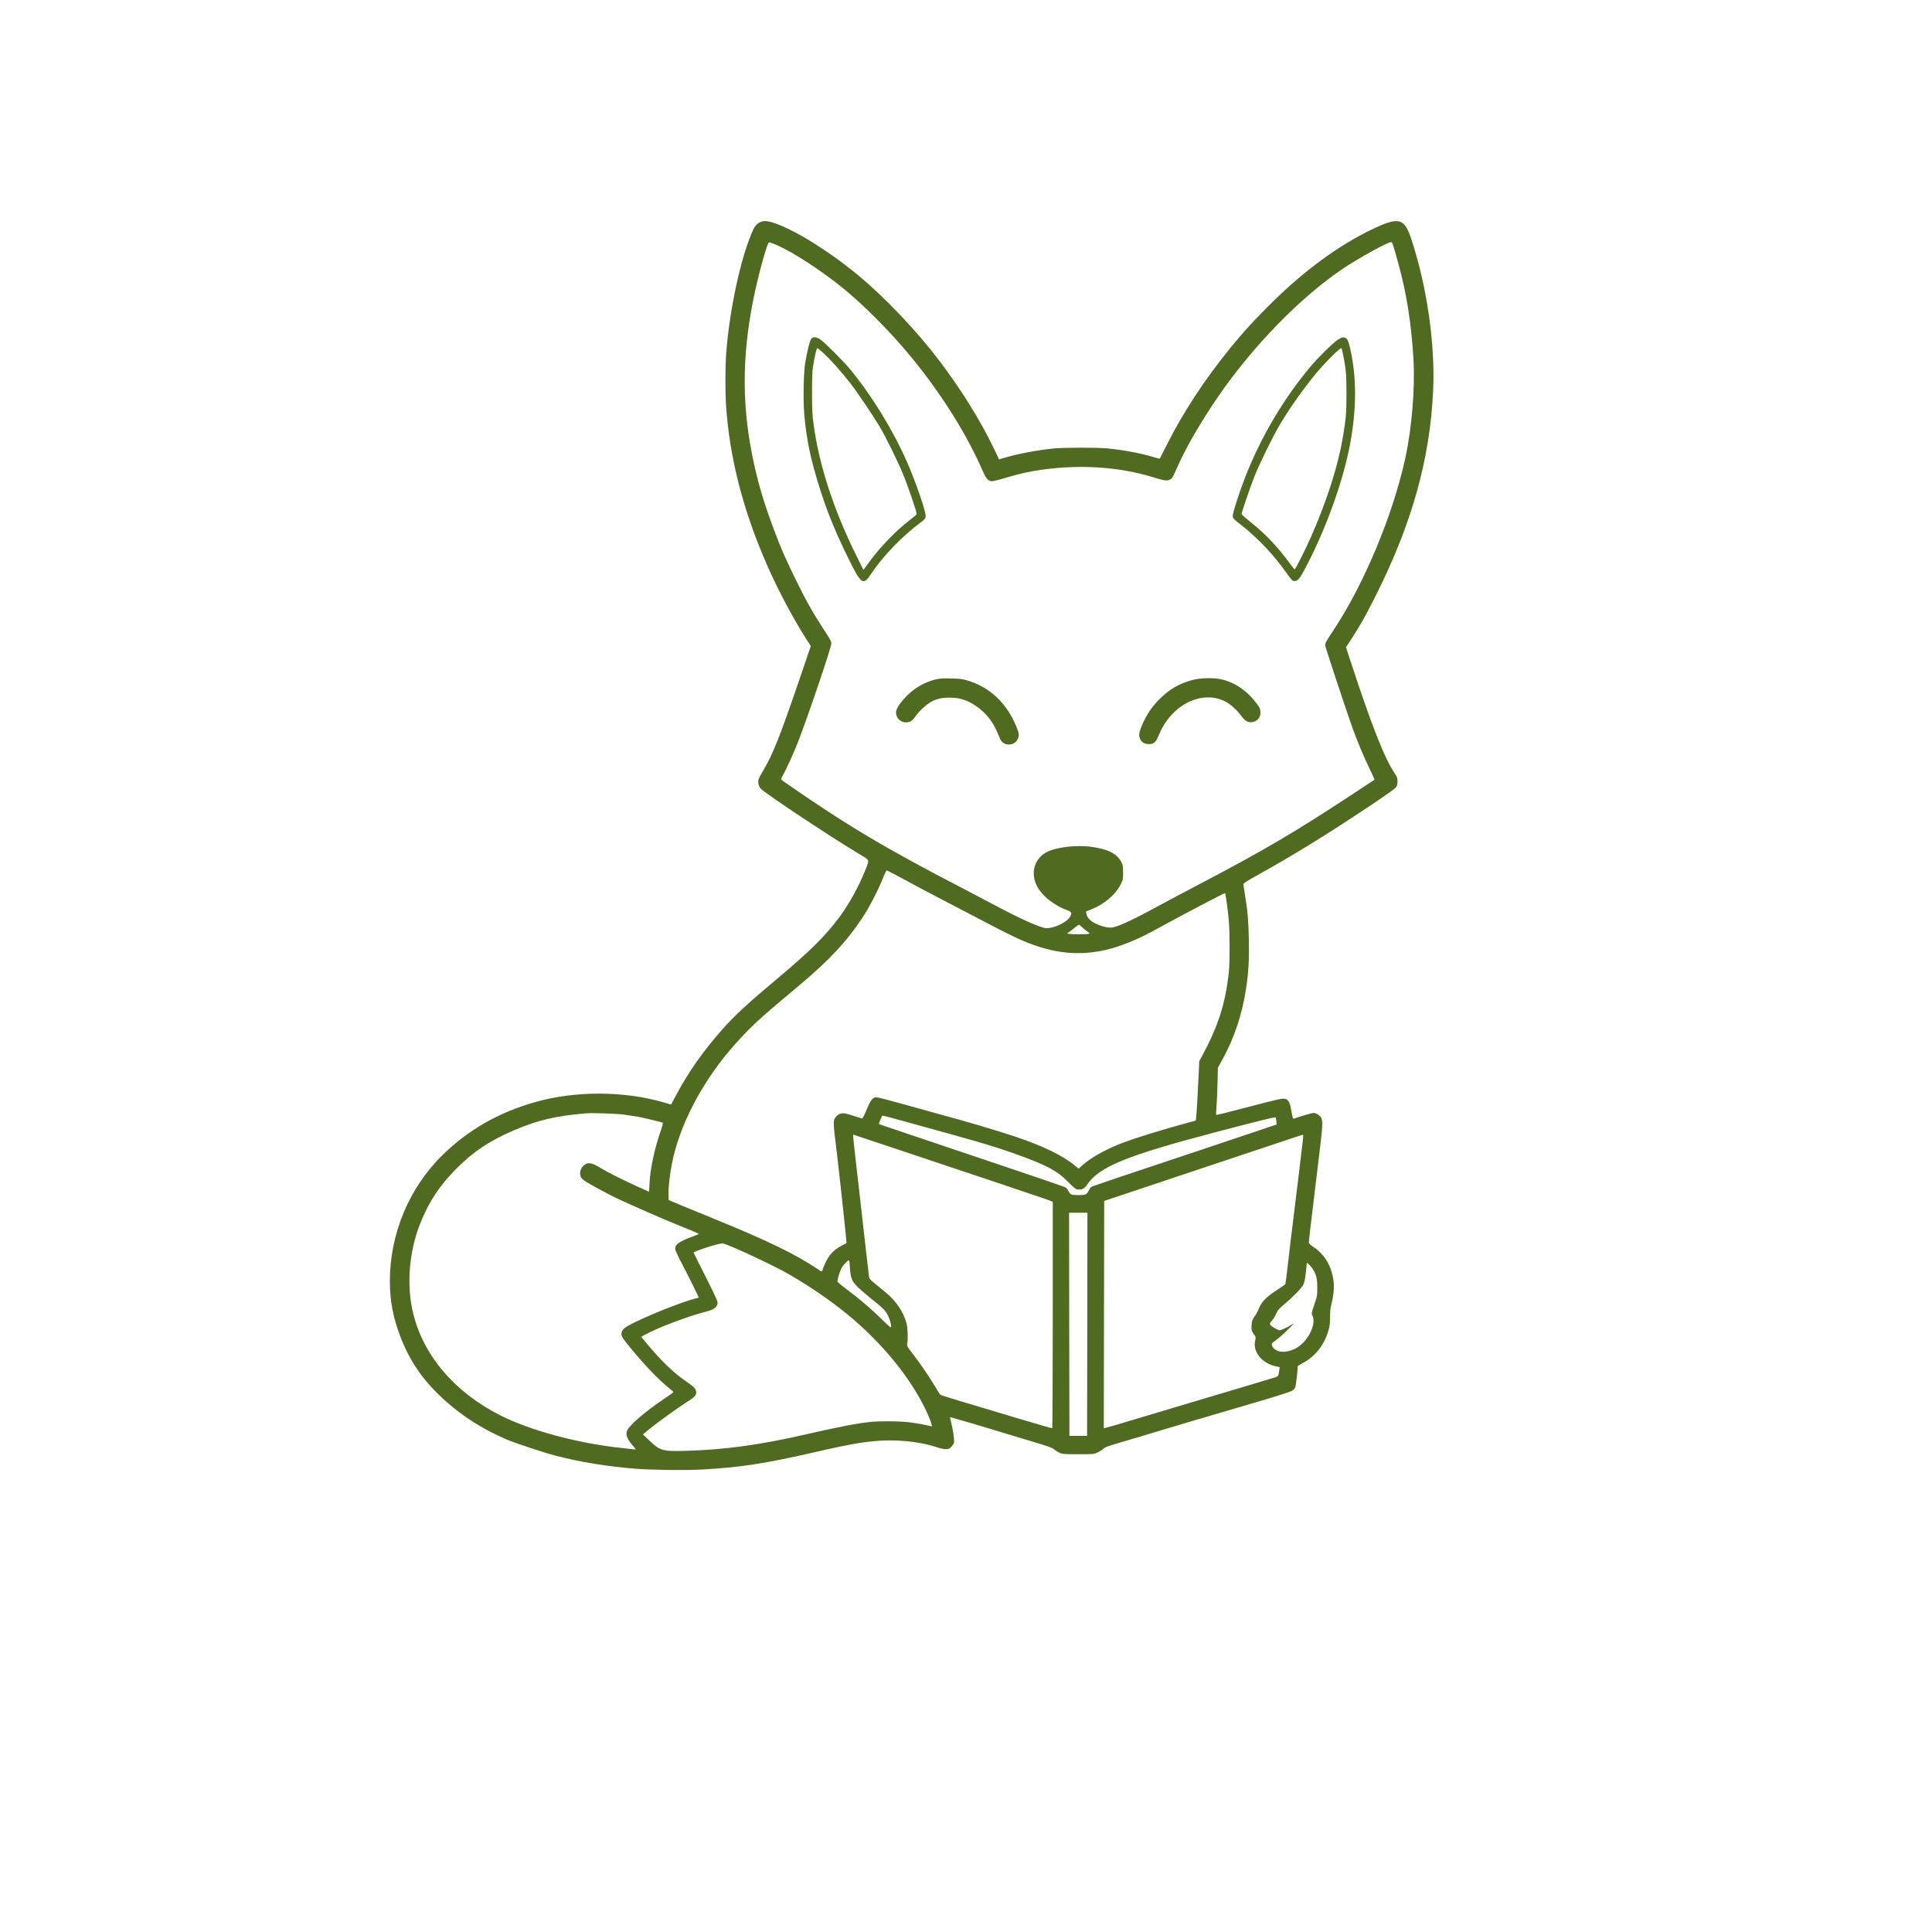
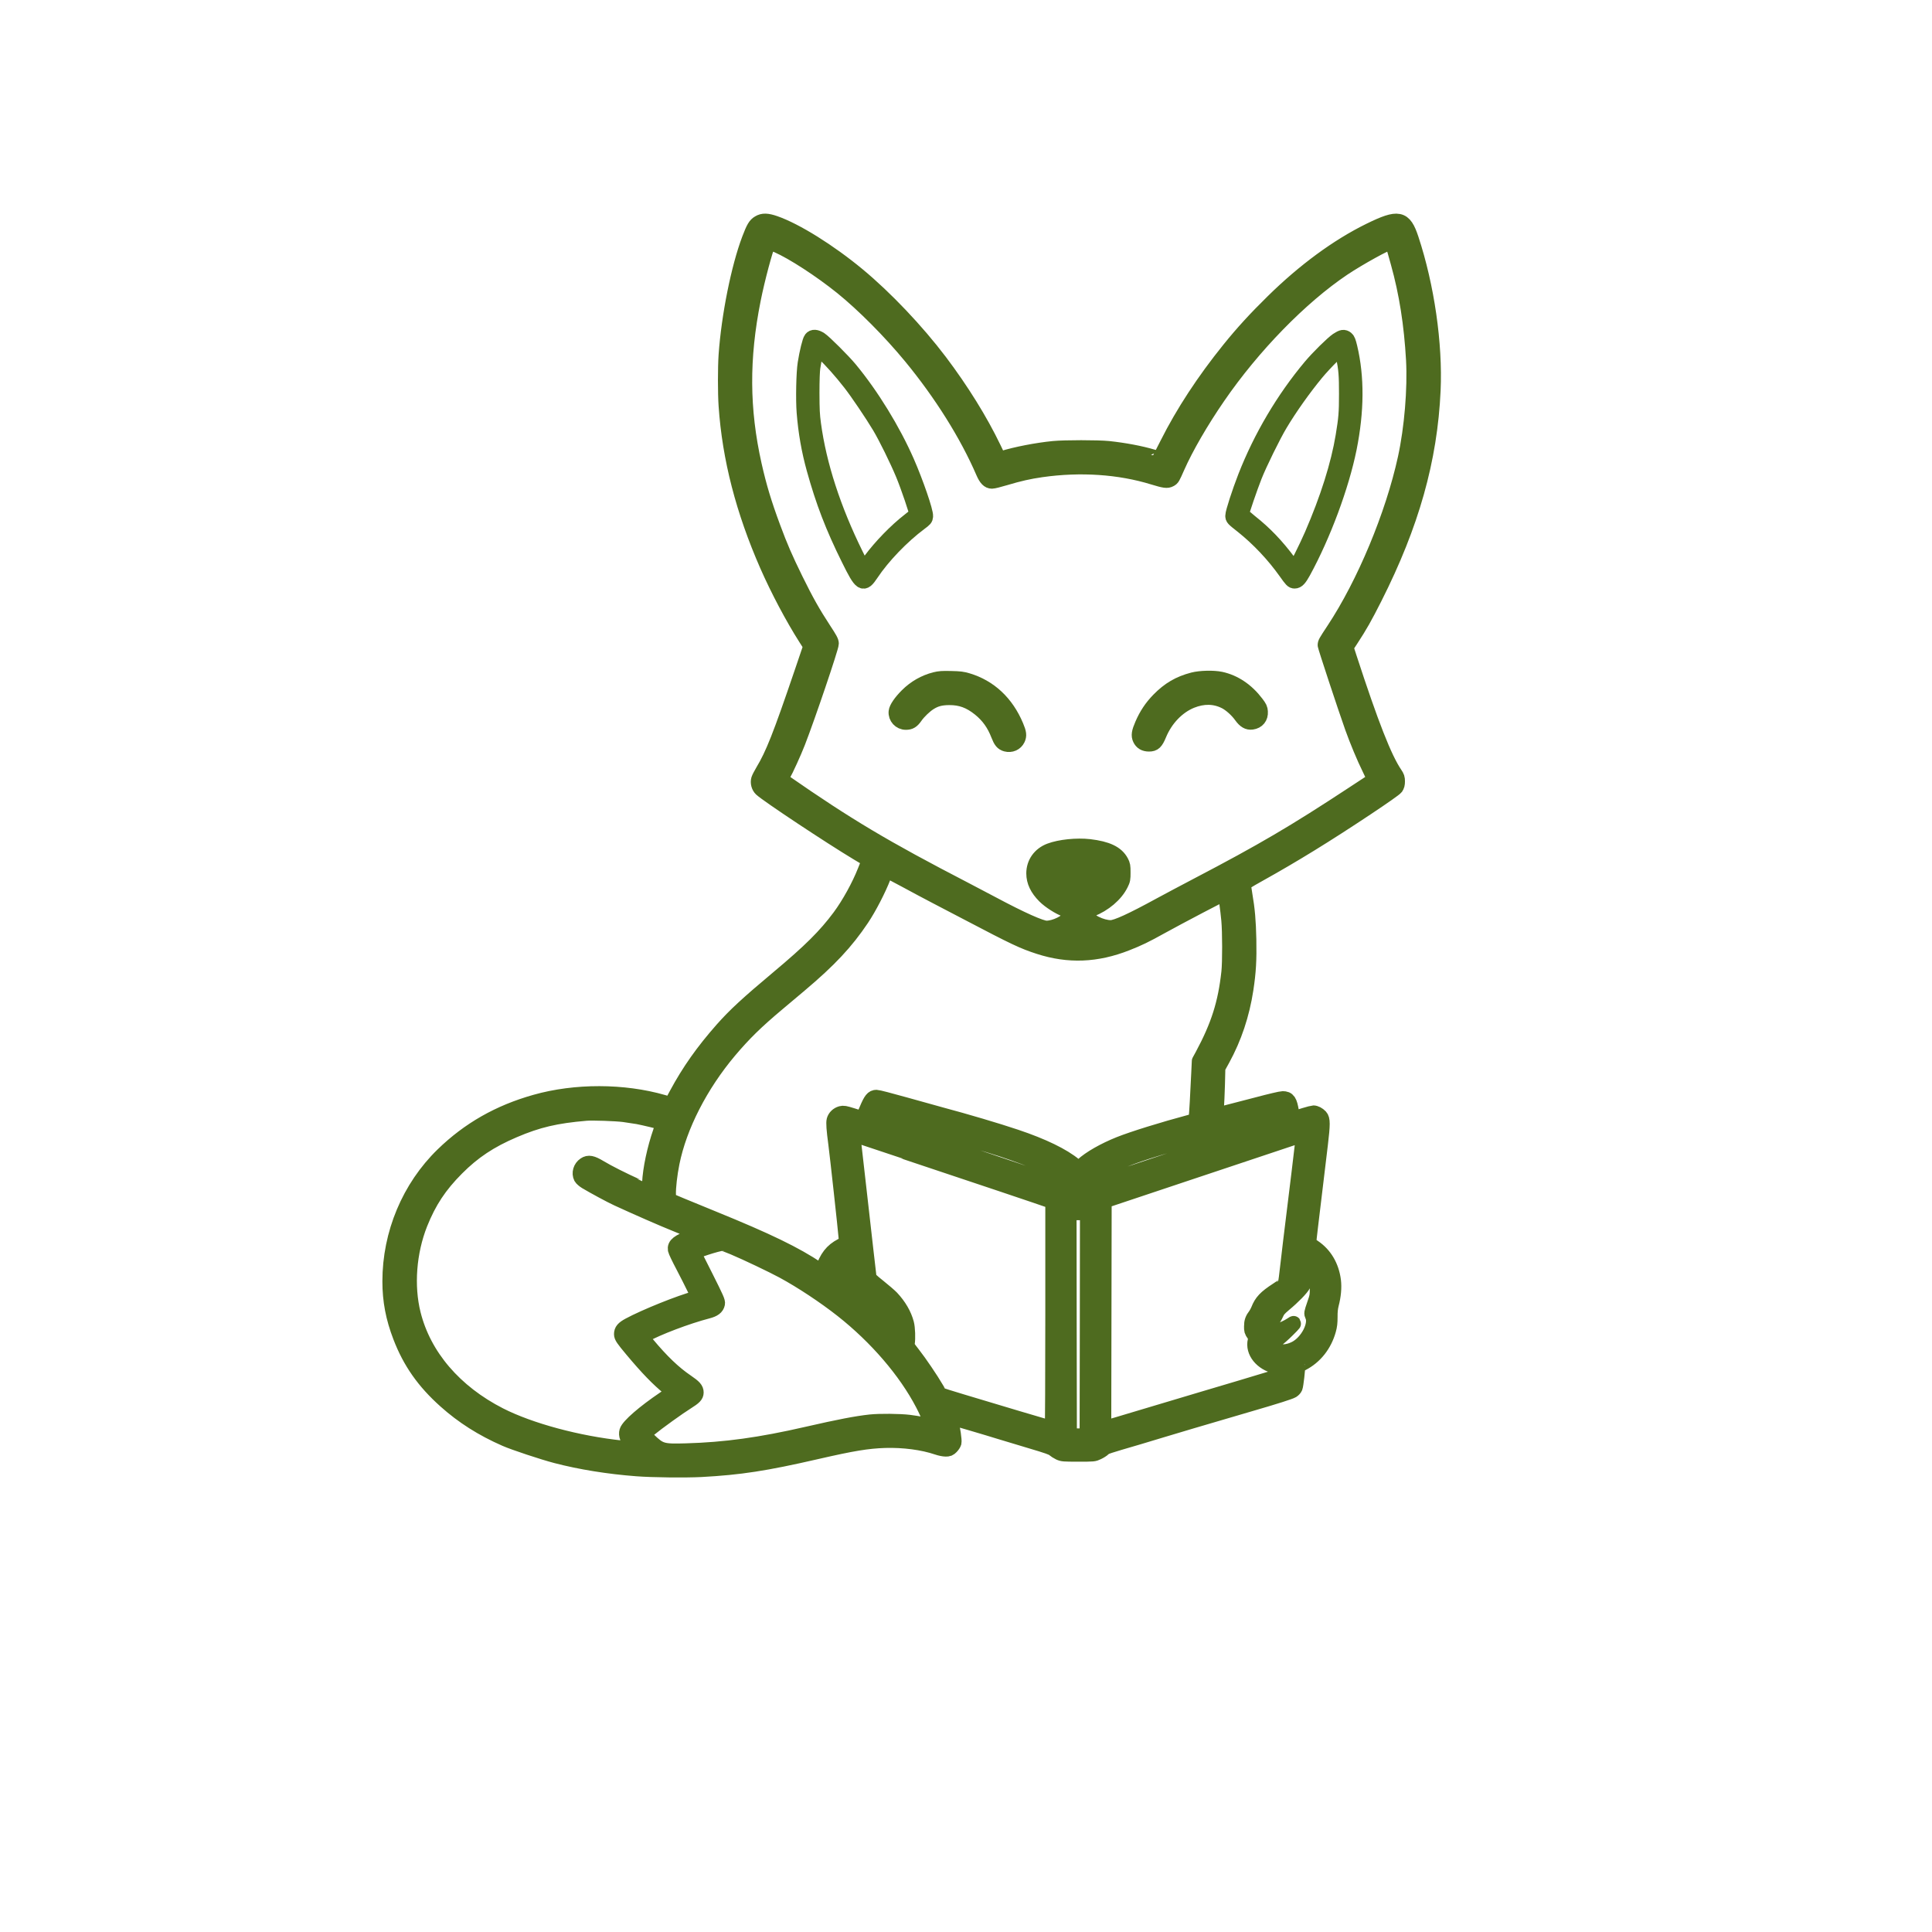
<svg xmlns="http://www.w3.org/2000/svg" viewBox="0 0 512 512" width="512" height="512">
-   <g fill="#4E6B1F" fill-rule="evenodd">
+   <g fill="#4E6B1F" stroke="#4E6B1F" stroke-width="220" stroke-linejoin="round" stroke-linecap="round" fill-rule="evenodd" paint-order="stroke fill">
    <g transform="translate(40,52) scale(0.180)">
      <g transform="translate(240.76,1906.61) scale(0.1,-0.1)">
        <path d="M6543 18674 c-53 -31 -78 -74 -141 -239 -159 -420 -301 -1129 -342 -1705 -13 -185 -13 -563 0 -750 53 -774 252 -1544 606 -2351 158 -359 376 -770 564 -1065 l77 -121 -132 -389 c-320 -940 -425 -1205 -574 -1453 -28 -47 -56 -101 -62 -121 -14 -48 2 -108 38 -142 97 -90 1007 -694 1421 -943 189 -113 177 -83 108 -260 -86 -220 -236 -492 -374 -678 -209 -281 -433 -504 -906 -900 -450 -377 -636 -549 -822 -759 -283 -321 -489 -612 -673 -954 l-81 -151 -117 34 c-583 168 -1295 169 -1880 3 -537 -151 -980 -404 -1362 -775 -496 -482 -781 -1162 -781 -1865 0 -285 48 -537 155 -815 143 -373 347 -663 664 -946 256 -229 539 -409 881 -559 126 -56 557 -199 750 -249 352 -92 772 -160 1185 -191 231 -18 716 -23 950 -11 569 31 941 88 1690 260 545 125 754 159 1015 168 273 8 556 -29 771 -102 40 -14 95 -25 122 -25 42 0 54 5 82 33 19 19 37 47 41 62 8 33 -18 211 -45 310 -10 36 -15 65 -11 65 12 0 573 -165 725 -213 77 -24 282 -86 455 -137 256 -76 321 -99 345 -121 17 -15 53 -38 80 -51 48 -22 61 -23 280 -23 229 0 230 0 287 27 32 15 70 39 85 54 28 28 41 32 513 170 85 25 241 72 345 104 167 51 541 162 1310 387 368 107 578 174 611 194 18 11 37 32 43 47 12 29 42 289 35 306 -2 6 29 28 68 48 190 98 328 273 389 493 17 61 22 106 22 190 -1 78 5 132 18 185 34 130 44 249 32 349 -27 214 -130 387 -293 496 -51 34 -70 52 -70 68 0 12 11 117 25 232 43 359 114 948 146 1215 35 295 35 367 -1 406 -31 33 -72 54 -103 54 -19 0 -227 -62 -291 -86 -9 -3 -18 26 -31 103 -26 158 -50 193 -130 193 -23 0 -187 -38 -366 -86 -430 -113 -609 -158 -614 -153 -2 3 0 49 5 104 4 55 11 210 15 345 l6 245 69 125 c172 314 287 657 344 1030 39 256 49 432 43 735 -6 273 -20 438 -59 665 -11 69 -21 134 -22 145 -1 15 49 47 239 153 499 278 972 569 1572 968 260 173 420 286 435 306 17 25 23 46 23 89 0 49 -5 64 -36 110 -156 230 -351 726 -675 1720 l-47 145 75 115 c134 205 199 320 348 614 545 1079 813 2031 860 3051 31 686 -92 1536 -322 2231 -104 316 -186 333 -613 124 -472 -232 -961 -591 -1424 -1046 -252 -247 -450 -463 -644 -704 -370 -458 -682 -935 -908 -1386 -61 -121 -112 -221 -114 -223 -1 -2 -48 11 -104 27 -182 54 -417 98 -651 123 -159 16 -644 16 -810 0 -250 -25 -547 -83 -753 -146 l-47 -15 -79 164 c-197 410 -474 856 -794 1280 -341 450 -800 934 -1208 1272 -418 346 -912 655 -1222 762 -112 39 -176 41 -234 5z m272 -331 c229 -100 637 -365 950 -617 317 -256 710 -651 1014 -1020 451 -547 830 -1152 1068 -1704 41 -94 77 -132 128 -132 19 0 108 22 197 49 200 60 350 94 533 120 572 81 1145 43 1645 -111 167 -51 204 -56 246 -33 35 19 36 21 108 184 126 286 352 676 598 1033 515 750 1218 1470 1843 1890 235 157 654 388 706 388 18 0 25 -20 104 -305 124 -444 196 -904 226 -1430 23 -424 -25 -1005 -121 -1445 -183 -839 -605 -1851 -1055 -2530 -120 -182 -125 -191 -125 -224 0 -22 297 -922 400 -1211 67 -188 174 -446 252 -603 44 -90 78 -165 76 -166 -2 -1 -140 -92 -308 -203 -869 -572 -1341 -849 -2295 -1348 -187 -98 -437 -231 -557 -296 -419 -229 -643 -331 -725 -331 -66 0 -150 23 -226 61 -78 40 -122 87 -132 141 l-6 36 72 28 c197 77 365 220 442 376 30 61 32 72 32 170 0 95 -3 110 -27 156 -67 127 -208 194 -469 225 -185 21 -433 -4 -581 -60 -148 -56 -238 -183 -238 -335 0 -118 52 -227 160 -335 75 -75 215 -164 310 -198 88 -31 96 -43 66 -102 -43 -82 -224 -171 -349 -171 -81 0 -372 130 -797 357 -135 71 -317 167 -405 213 -1182 612 -1729 938 -2662 1586 -23 16 -42 34 -43 39 0 6 12 30 26 55 46 79 165 341 221 485 148 380 493 1399 493 1455 0 31 -20 68 -114 211 -157 240 -256 416 -412 733 -155 317 -223 473 -332 767 -130 351 -204 595 -277 919 -183 820 -187 1569 -14 2435 59 298 181 754 220 827 12 22 20 20 134 -29z m1886 -9346 c145 -79 350 -188 454 -242 105 -54 318 -166 475 -248 684 -359 801 -414 1038 -491 433 -140 847 -124 1290 51 170 66 283 121 500 242 275 152 944 503 949 497 7 -7 40 -245 54 -397 16 -171 17 -620 1 -767 -50 -461 -155 -789 -388 -1223 l-47 -86 -9 -189 c-14 -314 -31 -596 -37 -643 l-6 -44 -70 -19 c-421 -113 -852 -247 -1053 -327 -225 -90 -434 -209 -546 -312 l-55 -50 -60 49 c-170 142 -469 287 -866 420 -280 94 -733 228 -1100 326 -93 25 -338 93 -543 151 -206 58 -389 105 -407 105 -56 0 -83 -34 -145 -181 -39 -94 -60 -133 -71 -131 -7 2 -71 22 -140 44 -113 35 -130 38 -166 29 -50 -14 -90 -52 -103 -99 -10 -37 -3 -138 25 -347 20 -147 143 -1267 151 -1376 l7 -86 -72 -38 c-144 -76 -216 -169 -285 -368 -5 -16 -12 -14 -63 21 -333 223 -742 422 -1543 748 -168 68 -384 157 -480 197 l-175 74 -3 84 c-3 99 19 296 53 464 109 541 418 1144 844 1650 213 252 393 429 713 697 100 84 245 206 322 271 437 368 683 631 914 976 108 161 248 432 318 614 21 53 43 97 49 97 6 0 130 -64 276 -143z m2595 -688 c16 -17 51 -46 77 -64 44 -30 46 -33 25 -39 -30 -8 -247 -8 -287 0 l-32 7 38 25 c21 14 58 43 83 64 25 21 50 38 56 38 5 0 23 -14 40 -31z m-6741 -2764 c66 -9 158 -23 205 -31 86 -16 357 -81 370 -89 4 -3 -12 -62 -36 -131 -87 -249 -151 -549 -161 -761 -3 -68 -7 -123 -8 -123 -1 0 -81 36 -177 79 -214 97 -421 201 -548 277 -115 69 -165 79 -220 42 -63 -42 -87 -125 -55 -188 8 -15 41 -44 72 -63 112 -67 374 -209 461 -248 264 -122 674 -302 867 -379 252 -101 339 -139 334 -144 -2 -2 -49 -21 -104 -41 -198 -74 -254 -117 -242 -190 3 -17 53 -123 113 -236 59 -112 135 -264 170 -336 l63 -133 -42 -10 c-228 -59 -750 -269 -985 -396 -86 -47 -112 -77 -112 -132 0 -37 23 -71 156 -230 226 -270 383 -432 549 -567 33 -27 60 -52 60 -56 0 -4 -59 -47 -132 -95 -299 -202 -531 -403 -554 -481 -16 -57 6 -115 77 -199 30 -35 54 -65 54 -67 0 -2 -10 -3 -22 -1 -13 2 -93 11 -178 20 -651 68 -1355 258 -1802 485 -664 339 -1118 869 -1273 1489 -103 412 -65 911 101 1330 131 327 285 560 539 815 245 246 491 409 840 558 353 151 618 213 1065 251 94 8 440 -4 555 -19z m3934 -46 c64 -17 226 -61 361 -99 135 -38 403 -112 595 -165 382 -106 616 -177 855 -262 470 -167 633 -253 797 -420 89 -91 108 -106 143 -110 59 -8 96 12 140 76 177 258 578 422 1860 760 639 168 902 233 910 225 5 -5 10 -31 12 -57 l3 -48 -985 -331 c-542 -181 -1154 -386 -1360 -454 -206 -69 -380 -130 -388 -136 -7 -7 -24 -33 -37 -59 -27 -52 -44 -59 -144 -59 -106 0 -125 7 -147 53 -10 23 -30 49 -44 59 -14 10 -637 223 -1385 473 -747 251 -1361 458 -1363 460 -7 7 42 125 52 125 5 0 61 -14 125 -31z m182 -495 c404 -135 1054 -353 1444 -483 391 -131 721 -243 733 -250 l22 -12 0 -1664 c0 -915 -4 -1666 -8 -1668 -4 -2 -236 65 -517 149 -280 85 -647 195 -814 244 -168 50 -310 95 -317 101 -6 5 -33 46 -59 92 -75 130 -245 381 -344 507 -87 112 -90 116 -83 155 12 74 7 228 -11 295 -35 132 -110 261 -221 379 -28 29 -113 102 -188 162 -115 92 -138 114 -143 142 -3 17 -23 192 -45 387 -22 195 -60 533 -85 750 -108 938 -110 960 -102 960 2 0 334 -111 738 -246z m5885 199 c-3 -27 -31 -257 -61 -513 -31 -256 -71 -586 -90 -735 -19 -148 -50 -411 -70 -584 -19 -172 -38 -317 -41 -323 -3 -5 -57 -42 -119 -83 -173 -112 -232 -175 -279 -295 -10 -25 -28 -58 -40 -75 -46 -60 -60 -98 -60 -167 -1 -60 2 -71 32 -113 33 -46 33 -49 22 -97 -40 -163 97 -333 303 -379 l58 -12 -6 -41 c-15 -102 -7 -93 -113 -125 -175 -54 -691 -208 -1040 -311 -188 -55 -575 -171 -860 -257 -284 -86 -529 -158 -544 -160 l-27 -5 3 1673 3 1673 1269 424 c698 233 1355 452 1459 487 105 35 194 64 198 64 5 1 6 -20 3 -46z m-3178 -2745 l-3 -1643 -130 0 -130 0 -3 1643 -2 1642 135 0 135 0 -2 -1642z m-5208 1131 c194 -82 570 -261 731 -348 271 -147 610 -371 870 -576 502 -396 933 -897 1184 -1378 90 -171 158 -352 126 -333 -18 11 -204 46 -324 61 -140 17 -434 20 -575 5 -207 -23 -452 -70 -929 -179 -687 -158 -1206 -230 -1783 -246 -350 -10 -382 -1 -553 164 l-81 78 96 79 c115 95 429 321 553 398 107 67 135 96 135 139 0 51 -28 82 -142 160 -186 126 -366 298 -581 556 l-87 104 37 21 c200 112 637 278 941 357 93 24 135 56 146 111 6 29 -13 73 -171 388 -98 195 -179 358 -181 361 -8 18 351 135 423 138 12 1 86 -27 165 -60z m1713 -291 c9 -150 26 -199 100 -276 34 -36 125 -116 202 -178 182 -146 187 -151 229 -207 37 -50 76 -157 76 -210 0 -28 -7 -23 -142 109 -162 158 -334 304 -520 443 -72 53 -128 101 -128 111 0 31 31 136 56 187 22 47 92 123 113 123 4 0 11 -46 14 -102z m6804 -12 c62 -90 77 -147 77 -286 0 -122 -1 -129 -44 -253 -43 -126 -43 -128 -27 -163 63 -131 -73 -393 -252 -484 -112 -56 -224 -63 -293 -16 -37 24 -61 66 -52 89 3 8 31 32 62 53 31 20 107 87 167 147 104 103 114 117 55 76 -49 -33 -148 -79 -171 -79 -13 0 -52 18 -86 40 -69 45 -71 51 -20 109 16 19 42 62 57 96 23 52 42 73 116 136 135 112 257 238 283 291 16 34 27 85 37 180 7 73 14 135 14 137 0 13 50 -34 77 -73z" />
        <path d="M7313 16966 c-21 -26 -64 -201 -89 -361 -22 -137 -30 -533 -15 -721 23 -291 70 -560 146 -834 135 -486 275 -851 511 -1327 186 -376 212 -393 330 -216 170 256 455 552 718 748 74 55 81 63 84 98 6 69 -142 498 -275 802 -205 467 -518 978 -839 1366 -102 123 -376 396 -438 437 -61 39 -107 42 -133 8z m184 -213 c98 -89 259 -269 391 -439 104 -133 322 -455 432 -639 91 -152 259 -493 345 -700 74 -177 208 -572 201 -591 -2 -6 -53 -49 -113 -95 -191 -148 -415 -379 -566 -582 -37 -51 -76 -103 -86 -117 l-19 -25 -109 220 c-331 670 -544 1324 -625 1925 -19 139 -22 211 -23 460 0 185 5 325 13 375 21 140 54 285 65 285 5 0 48 -35 94 -77z" />
        <path d="M15059 16948 c-71 -48 -283 -257 -394 -389 -397 -474 -730 -1036 -960 -1624 -87 -223 -185 -525 -185 -572 0 -39 2 -42 143 -153 237 -189 459 -425 637 -675 86 -122 99 -135 131 -135 40 0 71 33 128 136 295 540 563 1260 676 1818 110 548 114 1048 9 1488 -21 86 -31 112 -51 128 -37 29 -63 25 -134 -22z m90 -238 c39 -198 45 -279 45 -555 0 -279 -7 -359 -50 -620 -70 -423 -227 -920 -459 -1455 -83 -191 -244 -512 -255 -508 -4 2 -43 50 -85 108 -176 237 -353 423 -565 590 -71 57 -130 110 -130 117 0 26 127 397 191 558 73 185 276 598 376 765 144 241 345 524 531 750 128 155 362 387 372 369 5 -8 17 -61 29 -119z" />
        <path d="M9137 11950 c-154 -39 -296 -120 -411 -235 -95 -95 -158 -187 -163 -238 -8 -84 59 -157 144 -157 61 0 93 19 140 87 49 70 140 157 208 200 88 56 166 76 290 77 172 1 303 -47 450 -165 126 -102 212 -222 274 -383 36 -93 60 -122 114 -137 71 -19 141 12 171 75 24 51 20 89 -23 191 -143 342 -391 574 -716 671 -77 23 -113 27 -245 30 -129 3 -168 0 -233 -16z" />
        <path d="M12935 11946 c-206 -54 -353 -140 -505 -295 -106 -109 -180 -220 -242 -363 -49 -113 -57 -162 -32 -213 24 -50 66 -75 131 -75 73 0 100 26 148 141 95 230 271 413 475 496 175 70 342 68 495 -8 78 -38 179 -128 240 -214 53 -73 98 -100 157 -92 83 11 131 71 125 154 -3 44 -11 62 -59 125 -142 188 -325 311 -527 354 -107 22 -298 18 -406 -10z" />
      </g>
    </g>
  </g>
</svg>
